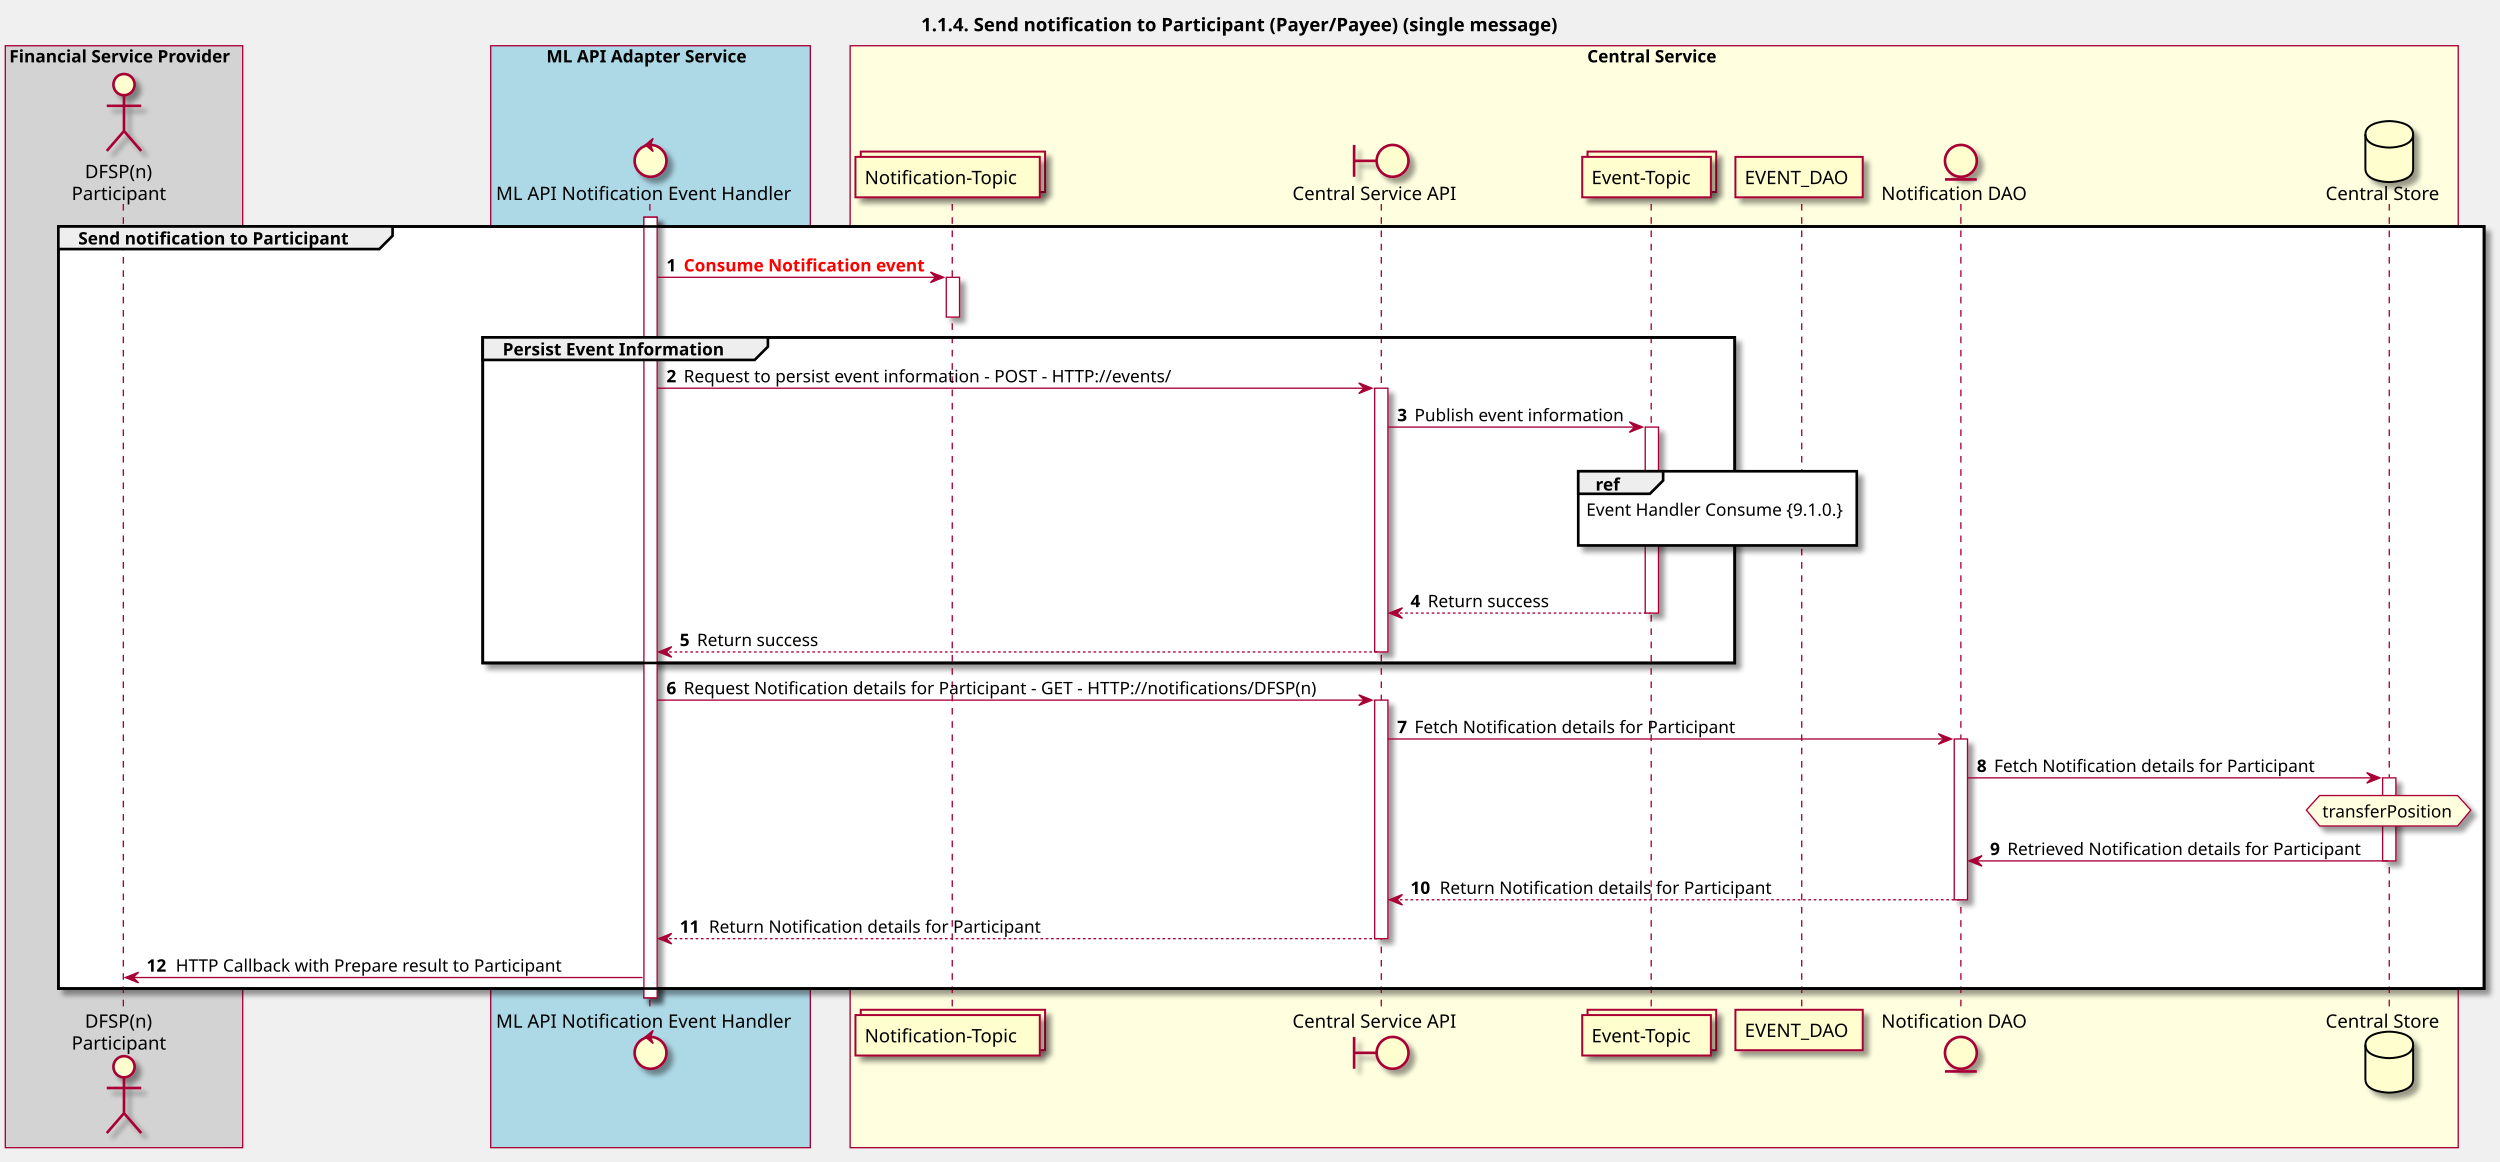
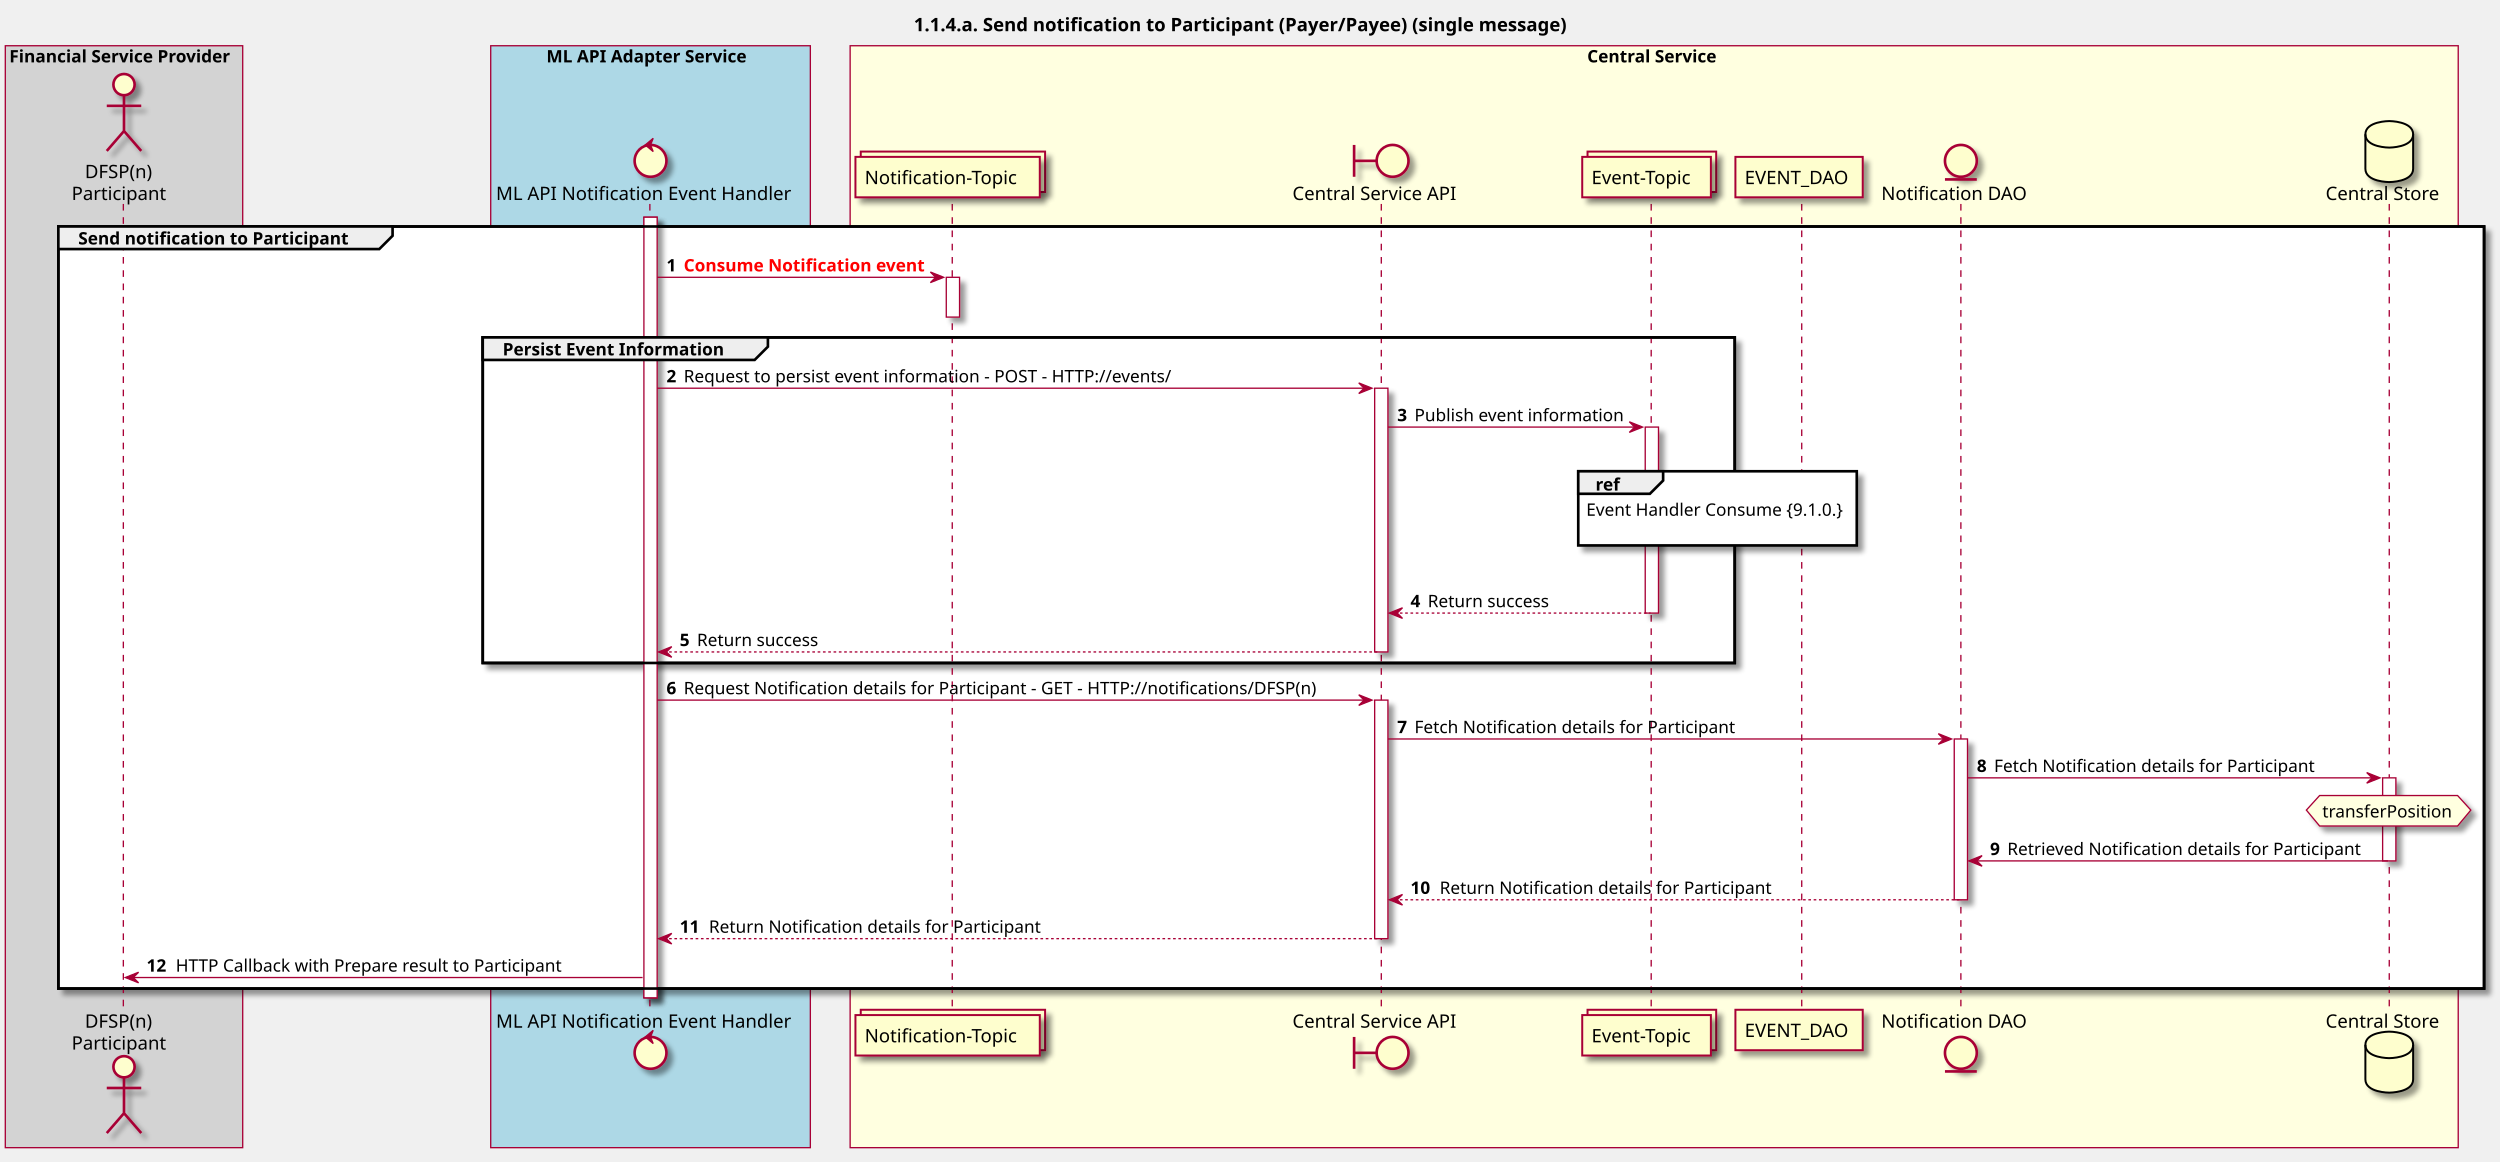
<svg xmlns="http://www.w3.org/2000/svg" contentScriptType="application/ecmascript" contentStyleType="text/css" height="876px" preserveAspectRatio="none" style="width:1885px;height:876px;" version="1.1" viewBox="0 0 1885 876" width="1885px" zoomAndPan="magnify">
  <defs>
-     <filter height="300%" id="frck8c4q2cxth" width="300%" x="-1" y="-1">
+     <filter height="300%" id="fl3n89wa5j76g" width="300%" x="-1" y="-1">
      <feGaussianBlur result="blurOut" stdDeviation="2.0" />
      <feColorMatrix in="blurOut" result="blurOut2" type="matrix" values="0 0 0 0 0 0 0 0 0 0 0 0 0 0 0 0 0 0 .4 0" />
      <feOffset dx="4.0" dy="4.0" in="blurOut2" result="blurOut3" />
      <feBlend in="SourceGraphic" in2="blurOut3" mode="normal" />
    </filter>
  </defs>
  <g>
-     <text fill="#000000" font-family="sans-serif" font-size="14" font-weight="bold" lengthAdjust="spacingAndGlyphs" textLength="497" x="694.5" y="23.535">1.1.4. Send notification to Participant (Payer/Payee) (single message)</text>
+     <text fill="#000000" font-family="sans-serif" font-size="14" font-weight="bold" lengthAdjust="spacingAndGlyphs" textLength="508" x="689" y="23.535">1.1.4.a. Send notification to Participant (Payer/Payee) (single message)</text>
    <rect fill="#D3D3D3" height="830.854" style="stroke: #A80036; stroke-width: 1.0;" width="179" x="4" y="34.488" />
    <text fill="#000000" font-family="sans-serif" font-size="13" font-weight="bold" lengthAdjust="spacingAndGlyphs" textLength="173" x="7" y="47.057">Financial Service Provider</text>
    <rect fill="#ADD8E6" height="830.854" style="stroke: #A80036; stroke-width: 1.0;" width="241" x="370" y="34.488" />
    <text fill="#000000" font-family="sans-serif" font-size="13" font-weight="bold" lengthAdjust="spacingAndGlyphs" textLength="157" x="412" y="47.057">ML API Adapter Service</text>
    <rect fill="#FFFFE0" height="830.854" style="stroke: #A80036; stroke-width: 1.0;" width="1212.5" x="641" y="34.488" />
    <text fill="#000000" font-family="sans-serif" font-size="13" font-weight="bold" lengthAdjust="spacingAndGlyphs" textLength="101" x="1196.75" y="47.057">Central Service</text>
-     <rect fill="#FFFFFF" filter="url(#frck8c4q2cxth)" height="588.59" style="stroke: #A80036; stroke-width: 1.0;" width="10" x="485.5" y="163.775" />
-     <rect fill="#FFFFFF" filter="url(#frck8c4q2cxth)" height="30" style="stroke: #A80036; stroke-width: 1.0;" width="10" x="713.5" y="209.086" />
-     <rect fill="#FFFFFF" filter="url(#frck8c4q2cxth)" height="198.863" style="stroke: #A80036; stroke-width: 1.0;" width="10" x="1036.5" y="292.707" />
-     <rect fill="#FFFFFF" filter="url(#frck8c4q2cxth)" height="179.863" style="stroke: #A80036; stroke-width: 1.0;" width="10" x="1036.5" y="527.881" />
-     <rect fill="#FFFFFF" filter="url(#frck8c4q2cxth)" height="140.242" style="stroke: #A80036; stroke-width: 1.0;" width="10" x="1240.5" y="322.018" />
-     <rect fill="#FFFFFF" filter="url(#frck8c4q2cxth)" height="121.242" style="stroke: #A80036; stroke-width: 1.0;" width="10" x="1473.5" y="557.191" />
-     <rect fill="#FFFFFF" filter="url(#frck8c4q2cxth)" height="62.621" style="stroke: #A80036; stroke-width: 1.0;" width="10" x="1796.5" y="586.502" />
-     <rect fill="#FFFFFF" filter="url(#frck8c4q2cxth)" height="574.59" style="stroke: #000000; stroke-width: 2.0;" width="1829" x="44" y="170.775" />
-     <rect fill="#FFFFFF" filter="url(#frck8c4q2cxth)" height="245.484" style="stroke: #000000; stroke-width: 2.0;" width="944" x="364" y="254.397" />
+     <rect fill="#FFFFFF" filter="url(#fl3n89wa5j76g)" height="588.59" style="stroke: #A80036; stroke-width: 1.0;" width="10" x="485.5" y="163.775" />
+     <rect fill="#FFFFFF" filter="url(#fl3n89wa5j76g)" height="30" style="stroke: #A80036; stroke-width: 1.0;" width="10" x="713.5" y="209.086" />
+     <rect fill="#FFFFFF" filter="url(#fl3n89wa5j76g)" height="198.863" style="stroke: #A80036; stroke-width: 1.0;" width="10" x="1036.5" y="292.707" />
+     <rect fill="#FFFFFF" filter="url(#fl3n89wa5j76g)" height="179.863" style="stroke: #A80036; stroke-width: 1.0;" width="10" x="1036.5" y="527.881" />
+     <rect fill="#FFFFFF" filter="url(#fl3n89wa5j76g)" height="140.242" style="stroke: #A80036; stroke-width: 1.0;" width="10" x="1240.5" y="322.018" />
+     <rect fill="#FFFFFF" filter="url(#fl3n89wa5j76g)" height="121.242" style="stroke: #A80036; stroke-width: 1.0;" width="10" x="1473.5" y="557.191" />
+     <rect fill="#FFFFFF" filter="url(#fl3n89wa5j76g)" height="62.621" style="stroke: #A80036; stroke-width: 1.0;" width="10" x="1796.5" y="586.502" />
+     <rect fill="#FFFFFF" filter="url(#fl3n89wa5j76g)" height="574.59" style="stroke: #000000; stroke-width: 2.0;" width="1829" x="44" y="170.775" />
+     <rect fill="#FFFFFF" filter="url(#fl3n89wa5j76g)" height="245.484" style="stroke: #000000; stroke-width: 2.0;" width="944" x="364" y="254.397" />
    <line style="stroke: #A80036; stroke-width: 1.0; stroke-dasharray: 5.0,5.0;" x1="93" x2="93" y1="153.775" y2="762.365" />
    <line style="stroke: #A80036; stroke-width: 1.0; stroke-dasharray: 5.0,5.0;" x1="490" x2="490" y1="153.775" y2="762.365" />
    <line style="stroke: #A80036; stroke-width: 1.0; stroke-dasharray: 5.0,5.0;" x1="718" x2="718" y1="153.775" y2="762.365" />
    <line style="stroke: #A80036; stroke-width: 1.0; stroke-dasharray: 5.0,5.0;" x1="1041.5" x2="1041.5" y1="153.775" y2="762.365" />
    <line style="stroke: #A80036; stroke-width: 1.0; stroke-dasharray: 5.0,5.0;" x1="1245" x2="1245" y1="153.775" y2="762.365" />
    <line style="stroke: #A80036; stroke-width: 1.0; stroke-dasharray: 5.0,5.0;" x1="1358.5" x2="1358.5" y1="153.775" y2="762.365" />
    <line style="stroke: #A80036; stroke-width: 1.0; stroke-dasharray: 5.0,5.0;" x1="1478.5" x2="1478.5" y1="153.775" y2="762.365" />
    <line style="stroke: #A80036; stroke-width: 1.0; stroke-dasharray: 5.0,5.0;" x1="1801.5" x2="1801.5" y1="153.775" y2="762.365" />
    <text fill="#000000" font-family="sans-serif" font-size="14" lengthAdjust="spacingAndGlyphs" textLength="53" x="64" y="134.334">DFSP(n)</text>
    <text fill="#000000" font-family="sans-serif" font-size="14" lengthAdjust="spacingAndGlyphs" textLength="73" x="54" y="150.822">Participant</text>
-     <ellipse cx="93.5" cy="63.799" fill="#FEFECE" filter="url(#frck8c4q2cxth)" rx="8" ry="8" style="stroke: #A80036; stroke-width: 2.0;" />
-     <path d="M93.5,71.799 L93.5,98.799 M80.5,79.799 L106.5,79.799 M93.5,98.799 L80.5,113.799 M93.5,98.799 L106.5,113.799 " fill="#FEFECE" filter="url(#frck8c4q2cxth)" style="stroke: #A80036; stroke-width: 2.0;" />
+     <ellipse cx="93.5" cy="63.799" fill="#FEFECE" filter="url(#fl3n89wa5j76g)" rx="8" ry="8" style="stroke: #A80036; stroke-width: 2.0;" />
+     <path d="M93.5,71.799 L93.5,98.799 M80.5,79.799 L106.5,79.799 M93.5,98.799 L80.5,113.799 M93.5,98.799 L106.5,113.799 " fill="#FEFECE" filter="url(#fl3n89wa5j76g)" style="stroke: #A80036; stroke-width: 2.0;" />
    <text fill="#000000" font-family="sans-serif" font-size="14" lengthAdjust="spacingAndGlyphs" textLength="53" x="64" y="774.9">DFSP(n)</text>
    <text fill="#000000" font-family="sans-serif" font-size="14" lengthAdjust="spacingAndGlyphs" textLength="73" x="54" y="791.389">Participant</text>
-     <ellipse cx="93.5" cy="804.342" fill="#FEFECE" filter="url(#frck8c4q2cxth)" rx="8" ry="8" style="stroke: #A80036; stroke-width: 2.0;" />
-     <path d="M93.5,812.342 L93.5,839.342 M80.5,820.342 L106.5,820.342 M93.5,839.342 L80.5,854.342 M93.5,839.342 L106.5,854.342 " fill="#FEFECE" filter="url(#frck8c4q2cxth)" style="stroke: #A80036; stroke-width: 2.0;" />
+     <ellipse cx="93.5" cy="804.342" fill="#FEFECE" filter="url(#fl3n89wa5j76g)" rx="8" ry="8" style="stroke: #A80036; stroke-width: 2.0;" />
+     <path d="M93.5,812.342 L93.5,839.342 M80.5,820.342 L106.5,820.342 M93.5,839.342 L80.5,854.342 M93.5,839.342 L106.5,854.342 " fill="#FEFECE" filter="url(#fl3n89wa5j76g)" style="stroke: #A80036; stroke-width: 2.0;" />
    <text fill="#000000" font-family="sans-serif" font-size="14" lengthAdjust="spacingAndGlyphs" textLength="227" x="374" y="150.822">ML API Notification Event Handler</text>
-     <ellipse cx="490.5" cy="121.287" fill="#FEFECE" filter="url(#frck8c4q2cxth)" rx="12" ry="12" style="stroke: #A80036; stroke-width: 2.0;" />
+     <ellipse cx="490.5" cy="121.287" fill="#FEFECE" filter="url(#fl3n89wa5j76g)" rx="12" ry="12" style="stroke: #A80036; stroke-width: 2.0;" />
    <polygon fill="#A80036" points="486.5,109.287,492.5,104.287,490.5,109.287,492.5,114.287,486.5,109.287" style="stroke: #A80036; stroke-width: 1.0;" />
    <text fill="#000000" font-family="sans-serif" font-size="14" lengthAdjust="spacingAndGlyphs" textLength="227" x="374" y="774.9">ML API Notification Event Handler</text>
-     <ellipse cx="490.5" cy="793.854" fill="#FEFECE" filter="url(#frck8c4q2cxth)" rx="12" ry="12" style="stroke: #A80036; stroke-width: 2.0;" />
+     <ellipse cx="490.5" cy="793.854" fill="#FEFECE" filter="url(#fl3n89wa5j76g)" rx="12" ry="12" style="stroke: #A80036; stroke-width: 2.0;" />
    <polygon fill="#A80036" points="486.5,781.854,492.5,776.854,490.5,781.854,492.5,786.854,486.5,781.854" style="stroke: #A80036; stroke-width: 1.0;" />
-     <rect fill="#FEFECE" filter="url(#frck8c4q2cxth)" height="30.488" style="stroke: #A80036; stroke-width: 1.5;" width="139" x="649" y="114.287" />
-     <rect fill="#FEFECE" filter="url(#frck8c4q2cxth)" height="30.488" style="stroke: #A80036; stroke-width: 1.5;" width="139" x="645" y="118.287" />
+     <rect fill="#FEFECE" filter="url(#fl3n89wa5j76g)" height="30.488" style="stroke: #A80036; stroke-width: 1.5;" width="139" x="649" y="114.287" />
+     <rect fill="#FEFECE" filter="url(#fl3n89wa5j76g)" height="30.488" style="stroke: #A80036; stroke-width: 1.5;" width="139" x="645" y="118.287" />
    <text fill="#000000" font-family="sans-serif" font-size="14" lengthAdjust="spacingAndGlyphs" textLength="125" x="652" y="138.822">Notification-Topic</text>
-     <rect fill="#FEFECE" filter="url(#frck8c4q2cxth)" height="30.488" style="stroke: #A80036; stroke-width: 1.5;" width="139" x="649" y="761.365" />
-     <rect fill="#FEFECE" filter="url(#frck8c4q2cxth)" height="30.488" style="stroke: #A80036; stroke-width: 1.5;" width="139" x="645" y="765.365" />
+     <rect fill="#FEFECE" filter="url(#fl3n89wa5j76g)" height="30.488" style="stroke: #A80036; stroke-width: 1.5;" width="139" x="649" y="761.365" />
+     <rect fill="#FEFECE" filter="url(#fl3n89wa5j76g)" height="30.488" style="stroke: #A80036; stroke-width: 1.5;" width="139" x="645" y="765.365" />
    <text fill="#000000" font-family="sans-serif" font-size="14" lengthAdjust="spacingAndGlyphs" textLength="125" x="652" y="785.9">Notification-Topic</text>
    <text fill="#000000" font-family="sans-serif" font-size="14" lengthAdjust="spacingAndGlyphs" textLength="128" x="974.5" y="150.822">Central Service API</text>
-     <path d="M1021,109.287 L1021,133.287 M1021,121.287 L1038,121.287 " fill="#FEFECE" filter="url(#frck8c4q2cxth)" style="stroke: #A80036; stroke-width: 2.0;" />
-     <ellipse cx="1050" cy="121.287" fill="#FEFECE" filter="url(#frck8c4q2cxth)" rx="12" ry="12" style="stroke: #A80036; stroke-width: 2.0;" />
+     <path d="M1021,109.287 L1021,133.287 M1021,121.287 L1038,121.287 " fill="#FEFECE" filter="url(#fl3n89wa5j76g)" style="stroke: #A80036; stroke-width: 2.0;" />
+     <ellipse cx="1050" cy="121.287" fill="#FEFECE" filter="url(#fl3n89wa5j76g)" rx="12" ry="12" style="stroke: #A80036; stroke-width: 2.0;" />
    <text fill="#000000" font-family="sans-serif" font-size="14" lengthAdjust="spacingAndGlyphs" textLength="128" x="974.5" y="774.9">Central Service API</text>
-     <path d="M1021,781.854 L1021,805.854 M1021,793.854 L1038,793.854 " fill="#FEFECE" filter="url(#frck8c4q2cxth)" style="stroke: #A80036; stroke-width: 2.0;" />
-     <ellipse cx="1050" cy="793.854" fill="#FEFECE" filter="url(#frck8c4q2cxth)" rx="12" ry="12" style="stroke: #A80036; stroke-width: 2.0;" />
-     <rect fill="#FEFECE" filter="url(#frck8c4q2cxth)" height="30.488" style="stroke: #A80036; stroke-width: 1.5;" width="97" x="1197" y="114.287" />
-     <rect fill="#FEFECE" filter="url(#frck8c4q2cxth)" height="30.488" style="stroke: #A80036; stroke-width: 1.5;" width="97" x="1193" y="118.287" />
+     <path d="M1021,781.854 L1021,805.854 M1021,793.854 L1038,793.854 " fill="#FEFECE" filter="url(#fl3n89wa5j76g)" style="stroke: #A80036; stroke-width: 2.0;" />
+     <ellipse cx="1050" cy="793.854" fill="#FEFECE" filter="url(#fl3n89wa5j76g)" rx="12" ry="12" style="stroke: #A80036; stroke-width: 2.0;" />
+     <rect fill="#FEFECE" filter="url(#fl3n89wa5j76g)" height="30.488" style="stroke: #A80036; stroke-width: 1.5;" width="97" x="1197" y="114.287" />
+     <rect fill="#FEFECE" filter="url(#fl3n89wa5j76g)" height="30.488" style="stroke: #A80036; stroke-width: 1.5;" width="97" x="1193" y="118.287" />
    <text fill="#000000" font-family="sans-serif" font-size="14" lengthAdjust="spacingAndGlyphs" textLength="83" x="1200" y="138.822">Event-Topic</text>
-     <rect fill="#FEFECE" filter="url(#frck8c4q2cxth)" height="30.488" style="stroke: #A80036; stroke-width: 1.5;" width="97" x="1197" y="761.365" />
-     <rect fill="#FEFECE" filter="url(#frck8c4q2cxth)" height="30.488" style="stroke: #A80036; stroke-width: 1.5;" width="97" x="1193" y="765.365" />
+     <rect fill="#FEFECE" filter="url(#fl3n89wa5j76g)" height="30.488" style="stroke: #A80036; stroke-width: 1.5;" width="97" x="1197" y="761.365" />
+     <rect fill="#FEFECE" filter="url(#fl3n89wa5j76g)" height="30.488" style="stroke: #A80036; stroke-width: 1.5;" width="97" x="1193" y="765.365" />
    <text fill="#000000" font-family="sans-serif" font-size="14" lengthAdjust="spacingAndGlyphs" textLength="83" x="1200" y="785.9">Event-Topic</text>
-     <rect fill="#FEFECE" filter="url(#frck8c4q2cxth)" height="30.488" style="stroke: #A80036; stroke-width: 1.5;" width="96" x="1308.5" y="118.287" />
+     <rect fill="#FEFECE" filter="url(#fl3n89wa5j76g)" height="30.488" style="stroke: #A80036; stroke-width: 1.5;" width="96" x="1308.5" y="118.287" />
    <text fill="#000000" font-family="sans-serif" font-size="14" lengthAdjust="spacingAndGlyphs" textLength="82" x="1315.5" y="138.822">EVENT_DAO</text>
-     <rect fill="#FEFECE" filter="url(#frck8c4q2cxth)" height="30.488" style="stroke: #A80036; stroke-width: 1.5;" width="96" x="1308.5" y="761.365" />
+     <rect fill="#FEFECE" filter="url(#fl3n89wa5j76g)" height="30.488" style="stroke: #A80036; stroke-width: 1.5;" width="96" x="1308.5" y="761.365" />
    <text fill="#000000" font-family="sans-serif" font-size="14" lengthAdjust="spacingAndGlyphs" textLength="82" x="1315.5" y="781.9">EVENT_DAO</text>
    <text fill="#000000" font-family="sans-serif" font-size="14" lengthAdjust="spacingAndGlyphs" textLength="114" x="1418.5" y="150.822">Notification DAO</text>
-     <ellipse cx="1478.5" cy="121.287" fill="#FEFECE" filter="url(#frck8c4q2cxth)" rx="12" ry="12" style="stroke: #A80036; stroke-width: 2.0;" />
+     <ellipse cx="1478.5" cy="121.287" fill="#FEFECE" filter="url(#fl3n89wa5j76g)" rx="12" ry="12" style="stroke: #A80036; stroke-width: 2.0;" />
    <line style="stroke: #A80036; stroke-width: 2.0;" x1="1466.5" x2="1490.5" y1="135.287" y2="135.287" />
    <text fill="#000000" font-family="sans-serif" font-size="14" lengthAdjust="spacingAndGlyphs" textLength="114" x="1418.5" y="774.9">Notification DAO</text>
-     <ellipse cx="1478.5" cy="793.854" fill="#FEFECE" filter="url(#frck8c4q2cxth)" rx="12" ry="12" style="stroke: #A80036; stroke-width: 2.0;" />
+     <ellipse cx="1478.5" cy="793.854" fill="#FEFECE" filter="url(#fl3n89wa5j76g)" rx="12" ry="12" style="stroke: #A80036; stroke-width: 2.0;" />
    <line style="stroke: #A80036; stroke-width: 2.0;" x1="1466.5" x2="1490.5" y1="807.854" y2="807.854" />
    <text fill="#000000" font-family="sans-serif" font-size="14" lengthAdjust="spacingAndGlyphs" textLength="90" x="1753.5" y="150.822">Central Store</text>
-     <path d="M1783.5,101.287 C1783.5,91.287 1801.5,91.287 1801.5,91.287 C1801.5,91.287 1819.5,91.287 1819.5,101.287 L1819.5,127.287 C1819.5,137.287 1801.5,137.287 1801.5,137.287 C1801.5,137.287 1783.5,137.287 1783.5,127.287 L1783.5,101.287 " fill="#FEFECE" filter="url(#frck8c4q2cxth)" style="stroke: #000000; stroke-width: 1.5;" />
+     <path d="M1783.5,101.287 C1783.5,91.287 1801.5,91.287 1801.5,91.287 C1801.5,91.287 1819.5,91.287 1819.5,101.287 L1819.5,127.287 C1819.5,137.287 1801.5,137.287 1801.5,137.287 C1801.5,137.287 1783.5,137.287 1783.5,127.287 L1783.5,101.287 " fill="#FEFECE" filter="url(#fl3n89wa5j76g)" style="stroke: #000000; stroke-width: 1.5;" />
    <path d="M1783.5,101.287 C1783.5,111.287 1801.5,111.287 1801.5,111.287 C1801.5,111.287 1819.5,111.287 1819.5,101.287 " fill="none" style="stroke: #000000; stroke-width: 1.5;" />
    <text fill="#000000" font-family="sans-serif" font-size="14" lengthAdjust="spacingAndGlyphs" textLength="90" x="1753.5" y="774.9">Central Store</text>
-     <path d="M1783.5,787.854 C1783.5,777.854 1801.5,777.854 1801.5,777.854 C1801.5,777.854 1819.5,777.854 1819.5,787.854 L1819.5,813.854 C1819.5,823.854 1801.5,823.854 1801.5,823.854 C1801.5,823.854 1783.5,823.854 1783.5,813.854 L1783.5,787.854 " fill="#FEFECE" filter="url(#frck8c4q2cxth)" style="stroke: #000000; stroke-width: 1.5;" />
+     <path d="M1783.5,787.854 C1783.5,777.854 1801.5,777.854 1801.5,777.854 C1801.5,777.854 1819.5,777.854 1819.5,787.854 L1819.5,813.854 C1819.5,823.854 1801.5,823.854 1801.5,823.854 C1801.5,823.854 1783.5,823.854 1783.5,813.854 L1783.5,787.854 " fill="#FEFECE" filter="url(#fl3n89wa5j76g)" style="stroke: #000000; stroke-width: 1.5;" />
    <path d="M1783.5,787.854 C1783.5,797.854 1801.5,797.854 1801.5,797.854 C1801.5,797.854 1819.5,797.854 1819.5,787.854 " fill="none" style="stroke: #000000; stroke-width: 1.5;" />
-     <rect fill="#FFFFFF" filter="url(#frck8c4q2cxth)" height="588.59" style="stroke: #A80036; stroke-width: 1.0;" width="10" x="485.5" y="163.775" />
-     <rect fill="#FFFFFF" filter="url(#frck8c4q2cxth)" height="30" style="stroke: #A80036; stroke-width: 1.0;" width="10" x="713.5" y="209.086" />
-     <rect fill="#FFFFFF" filter="url(#frck8c4q2cxth)" height="198.863" style="stroke: #A80036; stroke-width: 1.0;" width="10" x="1036.5" y="292.707" />
-     <rect fill="#FFFFFF" filter="url(#frck8c4q2cxth)" height="179.863" style="stroke: #A80036; stroke-width: 1.0;" width="10" x="1036.5" y="527.881" />
-     <rect fill="#FFFFFF" filter="url(#frck8c4q2cxth)" height="140.242" style="stroke: #A80036; stroke-width: 1.0;" width="10" x="1240.5" y="322.018" />
-     <rect fill="#FFFFFF" filter="url(#frck8c4q2cxth)" height="121.242" style="stroke: #A80036; stroke-width: 1.0;" width="10" x="1473.5" y="557.191" />
-     <rect fill="#FFFFFF" filter="url(#frck8c4q2cxth)" height="62.621" style="stroke: #A80036; stroke-width: 1.0;" width="10" x="1796.5" y="586.502" />
+     <rect fill="#FFFFFF" filter="url(#fl3n89wa5j76g)" height="588.59" style="stroke: #A80036; stroke-width: 1.0;" width="10" x="485.5" y="163.775" />
+     <rect fill="#FFFFFF" filter="url(#fl3n89wa5j76g)" height="30" style="stroke: #A80036; stroke-width: 1.0;" width="10" x="713.5" y="209.086" />
+     <rect fill="#FFFFFF" filter="url(#fl3n89wa5j76g)" height="198.863" style="stroke: #A80036; stroke-width: 1.0;" width="10" x="1036.5" y="292.707" />
+     <rect fill="#FFFFFF" filter="url(#fl3n89wa5j76g)" height="179.863" style="stroke: #A80036; stroke-width: 1.0;" width="10" x="1036.5" y="527.881" />
+     <rect fill="#FFFFFF" filter="url(#fl3n89wa5j76g)" height="140.242" style="stroke: #A80036; stroke-width: 1.0;" width="10" x="1240.5" y="322.018" />
+     <rect fill="#FFFFFF" filter="url(#fl3n89wa5j76g)" height="121.242" style="stroke: #A80036; stroke-width: 1.0;" width="10" x="1473.5" y="557.191" />
+     <rect fill="#FFFFFF" filter="url(#fl3n89wa5j76g)" height="62.621" style="stroke: #A80036; stroke-width: 1.0;" width="10" x="1796.5" y="586.502" />
    <rect fill="none" height="574.59" style="stroke: #000000; stroke-width: 2.0;" width="1829" x="44" y="170.775" />
    <polygon fill="#EEEEEE" points="44,170.775,296,170.775,296,177.775,286,187.775,44,187.775,44,170.775" style="stroke: #000000; stroke-width: 2.0;" />
    <text fill="#000000" font-family="sans-serif" font-size="13" font-weight="bold" lengthAdjust="spacingAndGlyphs" textLength="207" x="59" y="184.344">Send notification to Participant</text>
    <polygon fill="#A80036" points="701.5,205.086,711.5,209.086,701.5,213.086,705.5,209.086" style="stroke: #A80036; stroke-width: 1.0;" />
    <line style="stroke: #A80036; stroke-width: 1.0;" x1="495.5" x2="707.5" y1="209.086" y2="209.086" />
    <text fill="#000000" font-family="sans-serif" font-size="13" font-weight="bold" lengthAdjust="spacingAndGlyphs" textLength="9" x="502.5" y="204.654">1</text>
    <text fill="#FF0000" font-family="sans-serif" font-size="13" font-weight="bold" lengthAdjust="spacingAndGlyphs" textLength="186" x="515.5" y="204.654">Consume Notification event</text>
    <rect fill="none" height="245.484" style="stroke: #000000; stroke-width: 2.0;" width="944" x="364" y="254.397" />
    <polygon fill="#EEEEEE" points="364,254.397,579,254.397,579,261.397,569,271.397,364,271.397,364,254.397" style="stroke: #000000; stroke-width: 2.0;" />
    <text fill="#000000" font-family="sans-serif" font-size="13" font-weight="bold" lengthAdjust="spacingAndGlyphs" textLength="170" x="379" y="267.965">Persist Event Information</text>
    <polygon fill="#A80036" points="1024.5,288.707,1034.5,292.707,1024.5,296.707,1028.5,292.707" style="stroke: #A80036; stroke-width: 1.0;" />
    <line style="stroke: #A80036; stroke-width: 1.0;" x1="495.5" x2="1030.5" y1="292.707" y2="292.707" />
    <text fill="#000000" font-family="sans-serif" font-size="13" font-weight="bold" lengthAdjust="spacingAndGlyphs" textLength="9" x="502.5" y="288.275">2</text>
    <text fill="#000000" font-family="sans-serif" font-size="13" lengthAdjust="spacingAndGlyphs" textLength="393" x="515.5" y="288.275">Request to persist event information - POST - HTTP://events/</text>
    <polygon fill="#A80036" points="1228.5,318.018,1238.5,322.018,1228.5,326.018,1232.5,322.018" style="stroke: #A80036; stroke-width: 1.0;" />
    <line style="stroke: #A80036; stroke-width: 1.0;" x1="1046.5" x2="1234.5" y1="322.018" y2="322.018" />
    <text fill="#000000" font-family="sans-serif" font-size="13" font-weight="bold" lengthAdjust="spacingAndGlyphs" textLength="9" x="1053.5" y="317.586">3</text>
    <text fill="#000000" font-family="sans-serif" font-size="13" lengthAdjust="spacingAndGlyphs" textLength="162" x="1066.5" y="317.586">Publish event information</text>
-     <rect fill="#FFFFFF" filter="url(#frck8c4q2cxth)" height="55.932" style="stroke: #000000; stroke-width: 2.0;" width="210" x="1190" y="355.328" />
+     <rect fill="#FFFFFF" filter="url(#fl3n89wa5j76g)" height="55.932" style="stroke: #000000; stroke-width: 2.0;" width="210" x="1190" y="355.328" />
    <polygon fill="#EEEEEE" points="1190,355.328,1254,355.328,1254,362.328,1244,372.328,1190,372.328,1190,355.328" style="stroke: #000000; stroke-width: 2.0;" />
    <text fill="#000000" font-family="sans-serif" font-size="13" font-weight="bold" lengthAdjust="spacingAndGlyphs" textLength="19" x="1203" y="369.897">ref</text>
    <text fill="#000000" font-family="sans-serif" font-size="13" lengthAdjust="spacingAndGlyphs" textLength="198" x="1196" y="388.897">Event Handler Consume {9.1.0.}</text>
    <text fill="#000000" font-family="sans-serif" font-size="13" lengthAdjust="spacingAndGlyphs" textLength="0" x="1200" y="404.207" />
    <polygon fill="#A80036" points="1057.5,458.26,1047.5,462.26,1057.5,466.26,1053.5,462.26" style="stroke: #A80036; stroke-width: 1.0;" />
    <line style="stroke: #A80036; stroke-width: 1.0; stroke-dasharray: 2.0,2.0;" x1="1051.5" x2="1244.5" y1="462.26" y2="462.26" />
    <text fill="#000000" font-family="sans-serif" font-size="13" font-weight="bold" lengthAdjust="spacingAndGlyphs" textLength="9" x="1063.5" y="457.828">4</text>
    <text fill="#000000" font-family="sans-serif" font-size="13" lengthAdjust="spacingAndGlyphs" textLength="95" x="1076.5" y="457.828">Return success</text>
    <polygon fill="#A80036" points="506.5,487.57,496.5,491.57,506.5,495.57,502.5,491.57" style="stroke: #A80036; stroke-width: 1.0;" />
    <line style="stroke: #A80036; stroke-width: 1.0; stroke-dasharray: 2.0,2.0;" x1="500.5" x2="1040.5" y1="491.57" y2="491.57" />
    <text fill="#000000" font-family="sans-serif" font-size="13" font-weight="bold" lengthAdjust="spacingAndGlyphs" textLength="9" x="512.5" y="487.139">5</text>
    <text fill="#000000" font-family="sans-serif" font-size="13" lengthAdjust="spacingAndGlyphs" textLength="95" x="525.5" y="487.139">Return success</text>
    <polygon fill="#A80036" points="1024.5,523.881,1034.5,527.881,1024.5,531.881,1028.5,527.881" style="stroke: #A80036; stroke-width: 1.0;" />
    <line style="stroke: #A80036; stroke-width: 1.0;" x1="495.5" x2="1030.5" y1="527.881" y2="527.881" />
    <text fill="#000000" font-family="sans-serif" font-size="13" font-weight="bold" lengthAdjust="spacingAndGlyphs" textLength="9" x="502.5" y="523.449">6</text>
    <text fill="#000000" font-family="sans-serif" font-size="13" lengthAdjust="spacingAndGlyphs" textLength="509" x="515.5" y="523.449">Request Notification details for Participant - GET - HTTP://notifications/DFSP(n)</text>
    <polygon fill="#A80036" points="1461.5,553.191,1471.5,557.191,1461.5,561.191,1465.5,557.191" style="stroke: #A80036; stroke-width: 1.0;" />
    <line style="stroke: #A80036; stroke-width: 1.0;" x1="1046.5" x2="1467.5" y1="557.191" y2="557.191" />
    <text fill="#000000" font-family="sans-serif" font-size="13" font-weight="bold" lengthAdjust="spacingAndGlyphs" textLength="9" x="1053.5" y="552.76">7</text>
    <text fill="#000000" font-family="sans-serif" font-size="13" lengthAdjust="spacingAndGlyphs" textLength="252" x="1066.5" y="552.76">Fetch Notification details for Participant</text>
    <polygon fill="#A80036" points="1784.5,582.502,1794.5,586.502,1784.5,590.502,1788.5,586.502" style="stroke: #A80036; stroke-width: 1.0;" />
    <line style="stroke: #A80036; stroke-width: 1.0;" x1="1483.5" x2="1790.5" y1="586.502" y2="586.502" />
    <text fill="#000000" font-family="sans-serif" font-size="13" font-weight="bold" lengthAdjust="spacingAndGlyphs" textLength="9" x="1490.5" y="582.07">8</text>
    <text fill="#000000" font-family="sans-serif" font-size="13" lengthAdjust="spacingAndGlyphs" textLength="252" x="1503.5" y="582.07">Fetch Notification details for Participant</text>
-     <polygon fill="#FFFFE0" filter="url(#frck8c4q2cxth)" points="1749,599.812,1853,599.812,1863,610.812,1853,622.812,1749,622.812,1739,610.812,1749,599.812" style="stroke: #A80036; stroke-width: 1.0;" />
+     <polygon fill="#FFFFE0" filter="url(#fl3n89wa5j76g)" points="1749,599.812,1853,599.812,1863,610.812,1853,622.812,1749,622.812,1739,610.812,1749,599.812" style="stroke: #A80036; stroke-width: 1.0;" />
    <text fill="#000000" font-family="sans-serif" font-size="13" lengthAdjust="spacingAndGlyphs" textLength="100" x="1751" y="616.381">transferPosition</text>
    <polygon fill="#A80036" points="1494.5,645.123,1484.5,649.123,1494.5,653.123,1490.5,649.123" style="stroke: #A80036; stroke-width: 1.0;" />
    <line style="stroke: #A80036; stroke-width: 1.0;" x1="1488.5" x2="1800.5" y1="649.123" y2="649.123" />
    <text fill="#000000" font-family="sans-serif" font-size="13" font-weight="bold" lengthAdjust="spacingAndGlyphs" textLength="9" x="1500.5" y="644.691">9</text>
    <text fill="#000000" font-family="sans-serif" font-size="13" lengthAdjust="spacingAndGlyphs" textLength="276" x="1513.5" y="644.691">Retrieved Notification details for Participant</text>
    <polygon fill="#A80036" points="1057.5,674.434,1047.5,678.434,1057.5,682.434,1053.5,678.434" style="stroke: #A80036; stroke-width: 1.0;" />
    <line style="stroke: #A80036; stroke-width: 1.0; stroke-dasharray: 2.0,2.0;" x1="1051.5" x2="1477.5" y1="678.434" y2="678.434" />
    <text fill="#000000" font-family="sans-serif" font-size="13" font-weight="bold" lengthAdjust="spacingAndGlyphs" textLength="18" x="1063.5" y="674.002">10</text>
    <text fill="#000000" font-family="sans-serif" font-size="13" lengthAdjust="spacingAndGlyphs" textLength="259" x="1085.5" y="674.002">Return Notification details for Participant</text>
    <polygon fill="#A80036" points="506.5,703.744,496.5,707.744,506.5,711.744,502.5,707.744" style="stroke: #A80036; stroke-width: 1.0;" />
    <line style="stroke: #A80036; stroke-width: 1.0; stroke-dasharray: 2.0,2.0;" x1="500.5" x2="1040.5" y1="707.744" y2="707.744" />
    <text fill="#000000" font-family="sans-serif" font-size="13" font-weight="bold" lengthAdjust="spacingAndGlyphs" textLength="18" x="512.5" y="703.312">11</text>
    <text fill="#000000" font-family="sans-serif" font-size="13" lengthAdjust="spacingAndGlyphs" textLength="259" x="534.5" y="703.312">Return Notification details for Participant</text>
    <polygon fill="#A80036" points="104.5,733.055,94.5,737.055,104.5,741.055,100.5,737.055" style="stroke: #A80036; stroke-width: 1.0;" />
    <line style="stroke: #A80036; stroke-width: 1.0;" x1="98.5" x2="484.5" y1="737.055" y2="737.055" />
    <text fill="#000000" font-family="sans-serif" font-size="13" font-weight="bold" lengthAdjust="spacingAndGlyphs" textLength="18" x="110.5" y="732.623">12</text>
    <text fill="#000000" font-family="sans-serif" font-size="13" lengthAdjust="spacingAndGlyphs" textLength="300" x="132.5" y="732.623">HTTP Callback with Prepare result to Participant</text>
  </g>
</svg>
